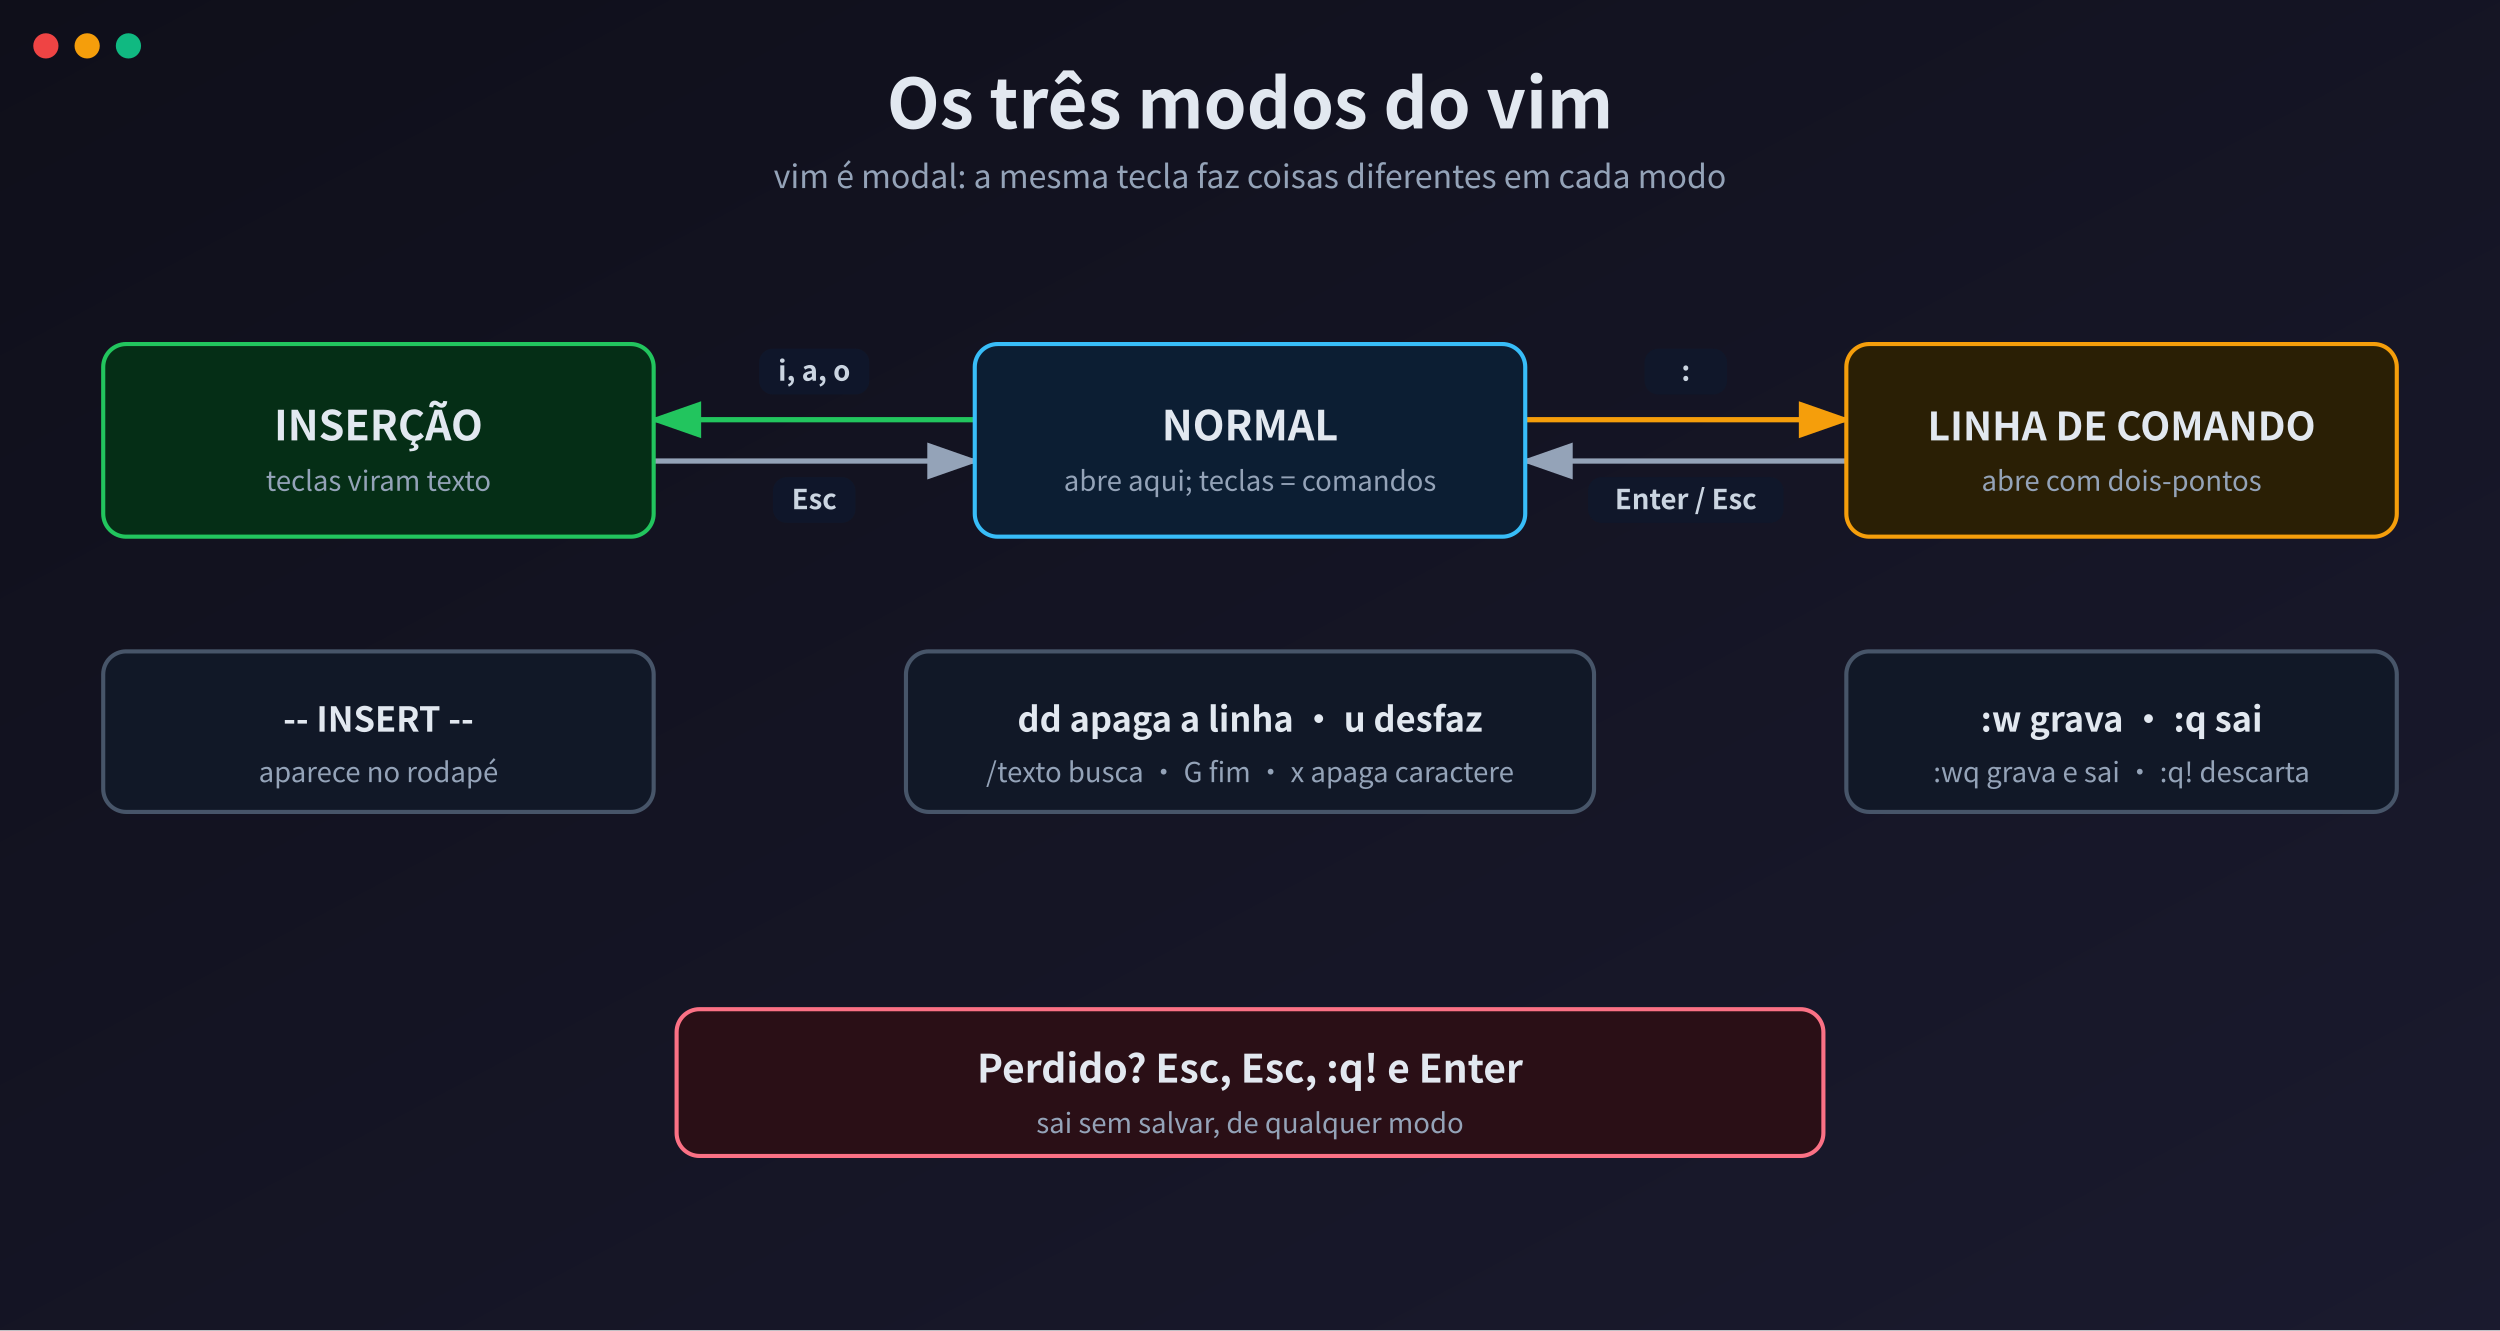
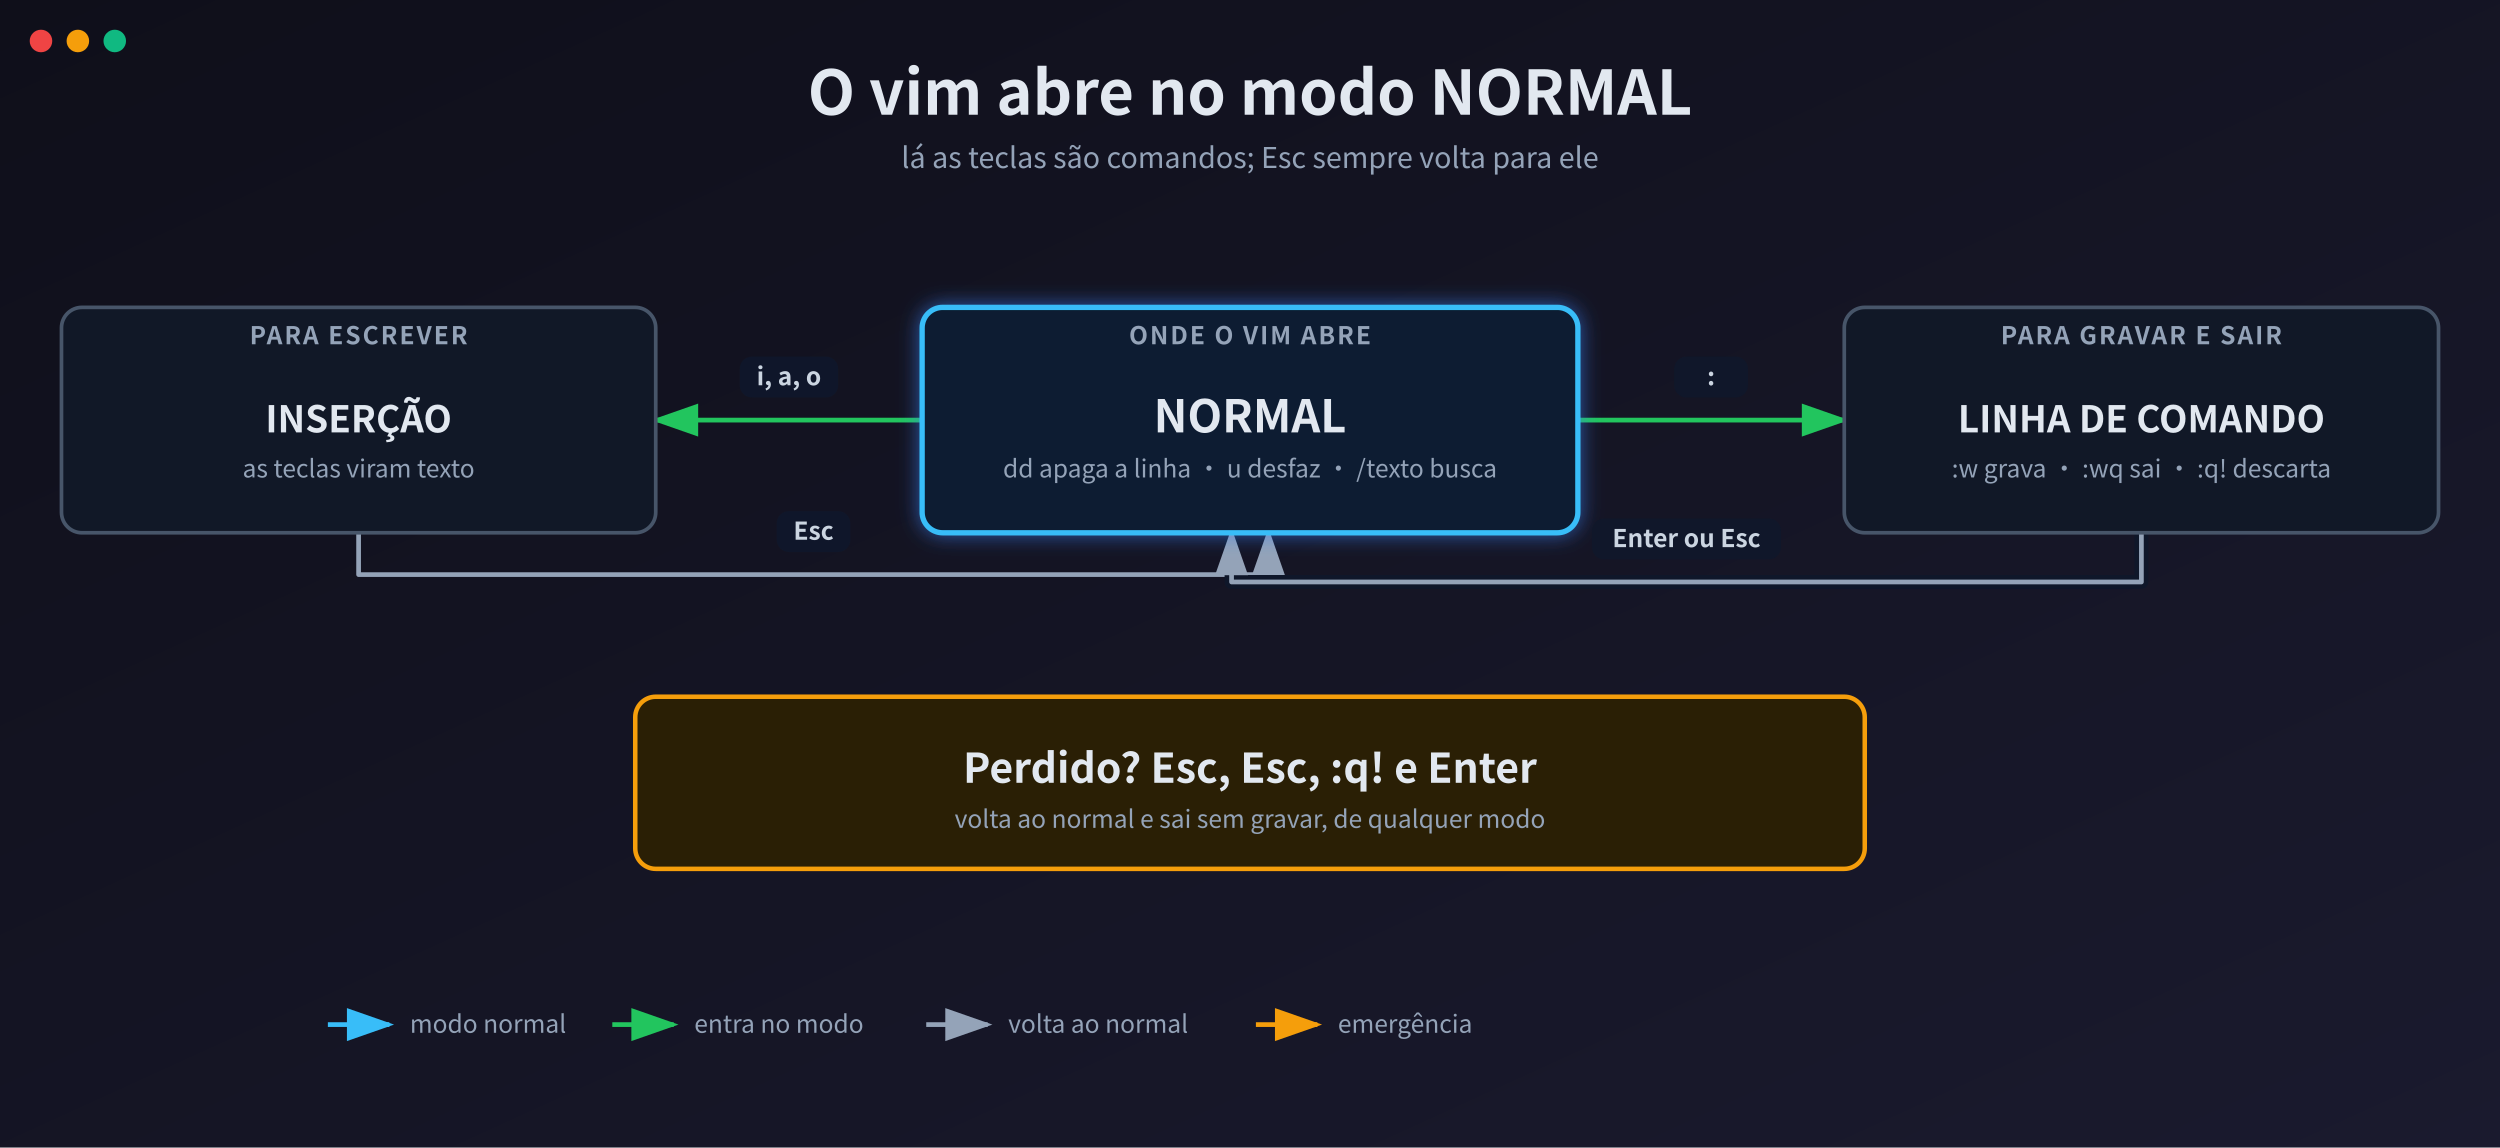
- <svg xmlns="http://www.w3.org/2000/svg" viewBox="0 0 1090 580" width="1090" height="580" data-generator="fireworks-tech-graph" data-schema-version="1" data-text-metrics="heuristic-v1" data-style-id="2" data-visual-theme="Dark Terminal" data-diagram-type="architecture" data-motion-scene="" data-semantic-profile="generic" data-semantic-valid="true" data-quality-profile="showcase" data-max-bends-per-edge="2" data-max-total-bends="8" data-max-route-stretch="1.35" data-max-bridged-crossings="0" data-min-node-gap="40.0" data-min-container-gutter="20.0" data-min-label-clearance="4.0" data-min-segment-length="16.0">
+ <svg xmlns="http://www.w3.org/2000/svg" viewBox="0 0 1220 560" width="1220" height="560" data-generator="fireworks-tech-graph" data-schema-version="1" data-text-metrics="heuristic-v1" data-style-id="2" data-visual-theme="Dark Terminal" data-diagram-type="architecture" data-motion-scene="" data-semantic-profile="generic" data-semantic-valid="true" data-quality-profile="standard" data-max-bends-per-edge="12" data-max-total-bends="100" data-max-route-stretch="5.0" data-max-bridged-crossings="8" data-min-node-gap="0.0" data-min-container-gutter="0.0" data-min-label-clearance="2.0" data-min-segment-length="0.0">
  <defs>
    <marker id="arrowA" markerWidth="10" markerHeight="7" refX="9" refY="3.5" orient="auto">
      <polygon points="0 0, 10 3.5, 0 7" fill="#a855f7" />
    </marker>
    <marker id="arrowB" markerWidth="10" markerHeight="7" refX="9" refY="3.5" orient="auto">
      <polygon points="0 0, 10 3.5, 0 7" fill="#22c55e" />
    </marker>
    <marker id="arrowC" markerWidth="10" markerHeight="7" refX="9" refY="3.5" orient="auto">
      <polygon points="0 0, 10 3.5, 0 7" fill="#38bdf8" />
    </marker>
    <marker id="arrowE" markerWidth="10" markerHeight="7" refX="9" refY="3.5" orient="auto">
      <polygon points="0 0, 10 3.5, 0 7" fill="#fb7185" />
    </marker>
    <marker id="arrowF" markerWidth="10" markerHeight="7" refX="9" refY="3.5" orient="auto">
      <polygon points="0 0, 10 3.5, 0 7" fill="#f59e0b" />
    </marker>
    <marker id="arrowG" markerWidth="10" markerHeight="7" refX="9" refY="3.5" orient="auto">
      <polygon points="0 0, 10 3.5, 0 7" fill="#f97316" />
    </marker>
    <marker id="arrowH" markerWidth="10" markerHeight="7" refX="9" refY="3.5" orient="auto">
      <polygon points="0 0, 10 3.5, 0 7" fill="#94a3b8" />
    </marker>
    <linearGradient id="terminalGradient" x1="0%" y1="0%" x2="100%" y2="100%">
      <stop offset="0%" stop-color="#0f0f1a" />
      <stop offset="100%" stop-color="#1a1a2e" />
    </linearGradient>
    <filter id="glowBlue" x="-30%" y="-30%" width="160%" height="160%">
      <feDropShadow dx="0" dy="0" stdDeviation="5" flood-color="#3b82f6" flood-opacity="0.65" />
    </filter>
    <filter id="glowPurple" x="-30%" y="-30%" width="160%" height="160%">
      <feDropShadow dx="0" dy="0" stdDeviation="5" flood-color="#a855f7" flood-opacity="0.72" />
    </filter>
    <filter id="glowGreen" x="-30%" y="-30%" width="160%" height="160%">
      <feDropShadow dx="0" dy="0" stdDeviation="5" flood-color="#22c55e" flood-opacity="0.62" />
    </filter>
    <filter id="glowOrange" x="-30%" y="-30%" width="160%" height="160%">
      <feDropShadow dx="0" dy="0" stdDeviation="5" flood-color="#f97316" flood-opacity="0.62" />
    </filter>
    <style>
    text { font-family: 'SF Mono', 'Fira Code', Menlo, 'Noto Sans CJK SC', 'Microsoft YaHei', 'SimHei', monospace; }
    .title { font-size: 30px; font-weight: 700; fill: #e2e8f0; }
    .subtitle { font-size: 14px; font-weight: 500; fill: #94a3b8; }
    .section { font-size: 13px; font-weight: 700; fill: #38bdf8; letter-spacing: 1.4px; }
    .section-sub { font-size: 12px; font-weight: 500; fill: #94a3b8; }
    .node-title { font-weight: 700; fill: #e2e8f0; }
    .node-sub { font-weight: 500; fill: #94a3b8; }
    .node-type { font-size: 12px; font-weight: 700; fill: #94a3b8; letter-spacing: 0.08em; }
    .arrow-label { font-size: 12px; font-weight: 600; fill: #cbd5e1; }
    .legend { font-size: 12px; font-weight: 500; fill: #94a3b8; }
    .footnote { font-size: 12px; font-weight: 500; fill: #94a3b8; }
    .metric-label { font-size: 8.5px; font-weight: 700; fill: #94a3b8; text-transform: uppercase; }
    .metric-value { font-size: 9.5px; font-weight: 700; fill: #e2e8f0; }
    </style>
  </defs>
-   <rect data-graph-role="background" width="1090.0" height="580.0" fill="url(#terminalGradient)" />
+   <rect data-graph-role="background" width="1220.0" height="560.0" fill="url(#terminalGradient)" />
  <circle cx="20.0" cy="20" r="5.5" fill="#ef4444" />
  <circle cx="38.0" cy="20" r="5.5" fill="#f59e0b" />
  <circle cx="56.0" cy="20" r="5.5" fill="#10b981" />
-   <text x="545.0" y="56" text-anchor="middle" class="title">Os três modos do vim</text>
-   <text x="545.0" y="82" text-anchor="middle" class="subtitle">vim é modal: a mesma tecla faz coisas diferentes em cada modo</text>
-   <path id="a-ins" data-graph-role="edge" data-edge-id="a-ins" data-source="normal" data-target="ins" data-edge-kind="flow" data-topic-id="" data-flow="write" data-motion-role="" data-motion-stage="" data-motion-order="" data-protocol="" data-via="" data-critical-path-id="" data-critical-hop="" data-critical-hops="" data-critical="false" data-bends="0" data-route-stretch="1.0" data-bridges="" d="M 425,183 L 285,183" fill="none" stroke="#22c55e" stroke-width="2.3" stroke-linecap="round" stroke-linejoin="round" marker-end="url(#arrowB)" />
-   <path id="b-ins" data-graph-role="edge" data-edge-id="b-ins" data-source="ins" data-target="normal" data-edge-kind="flow" data-topic-id="" data-flow="neutral" data-motion-role="" data-motion-stage="" data-motion-order="" data-protocol="" data-via="" data-critical-path-id="" data-critical-hop="" data-critical-hops="" data-critical="false" data-bends="0" data-route-stretch="1.0" data-bridges="" d="M 285,201 L 425,201" fill="none" stroke="#94a3b8" stroke-width="2.3" stroke-linecap="round" stroke-linejoin="round" marker-end="url(#arrowH)" />
-   <path id="a-cmd" data-graph-role="edge" data-edge-id="a-cmd" data-source="normal" data-target="cmd" data-edge-kind="flow" data-topic-id="" data-flow="async" data-motion-role="" data-motion-stage="" data-motion-order="" data-protocol="" data-via="" data-critical-path-id="" data-critical-hop="" data-critical-hops="" data-critical="false" data-bends="0" data-route-stretch="1.0" data-bridges="" d="M 665,183 L 805,183" fill="none" stroke="#f59e0b" stroke-width="2.3" stroke-linecap="round" stroke-linejoin="round" marker-end="url(#arrowF)" />
-   <path id="b-cmd" data-graph-role="edge" data-edge-id="b-cmd" data-source="cmd" data-target="normal" data-edge-kind="flow" data-topic-id="" data-flow="neutral" data-motion-role="" data-motion-stage="" data-motion-order="" data-protocol="" data-via="" data-critical-path-id="" data-critical-hop="" data-critical-hops="" data-critical="false" data-bends="0" data-route-stretch="1.0" data-bridges="" d="M 805,201 L 665,201" fill="none" stroke="#94a3b8" stroke-width="2.3" stroke-linecap="round" stroke-linejoin="round" marker-end="url(#arrowH)" />
-   <g id="node-ins" data-graph-role="node" data-node-id="ins" data-semantic-role="rect" data-motion-role="" data-motion-stage="" data-motion-order="" data-parent="" data-deployment-id="" data-topic-id="" data-span-id="" data-station-order="" data-status="" data-start-ms="" data-duration-ms="" data-parent-span="" data-graph-bounds="45,150,285,234">
-     <rect x="45.0" y="150.0" width="240.0" height="84.0" rx="10.0" fill="#052e16" stroke="#22c55e" stroke-width="1.8" />
-     <text data-text-role="title" data-full-text="INSERÇÃO" data-text-max-width="216.0" x="165.0" y="192.0" text-anchor="middle" class="node-title" font-size="18.0">INSERÇÃO</text>
-     <text data-text-role="subtitle" data-full-text="teclas viram texto" data-text-max-width="216.0" x="165.0" y="214.0" text-anchor="middle" class="node-sub" font-size="12">teclas viram texto</text>
+   <text x="610.0" y="56" text-anchor="middle" class="title">O vim abre no modo NORMAL</text>
+   <text x="610.0" y="82" text-anchor="middle" class="subtitle">lá as teclas são comandos; Esc sempre volta para ele</text>
+   <path id="to-ins" data-graph-role="edge" data-edge-id="to-ins" data-source="normal" data-target="ins" data-edge-kind="flow" data-topic-id="" data-flow="write" data-motion-role="" data-motion-stage="" data-motion-order="" data-protocol="" data-via="" data-critical-path-id="" data-critical-hop="" data-critical-hops="" data-critical="false" data-bends="0" data-route-stretch="1.0" data-bridges="" d="M 450,205 L 320,205" fill="none" stroke="#22c55e" stroke-width="2.3" stroke-linecap="round" stroke-linejoin="round" marker-end="url(#arrowB)" />
+   <path id="from-ins" data-graph-role="edge" data-edge-id="from-ins" data-source="ins" data-target="normal" data-edge-kind="flow" data-topic-id="" data-flow="neutral" data-motion-role="" data-motion-stage="" data-motion-order="" data-protocol="" data-via="" data-critical-path-id="" data-critical-hop="" data-critical-hops="" data-critical="false" data-bends="2" data-route-stretch="1.092" data-bridges="" d="M 175,260 L 175,280.4 L 619,280.4 L 619,260" fill="none" stroke="#94a3b8" stroke-width="2.3" stroke-linecap="round" stroke-linejoin="round" marker-end="url(#arrowH)" />
+   <path id="to-cmd" data-graph-role="edge" data-edge-id="to-cmd" data-source="normal" data-target="cmd" data-edge-kind="flow" data-topic-id="" data-flow="write" data-motion-role="" data-motion-stage="" data-motion-order="" data-protocol="" data-via="" data-critical-path-id="" data-critical-hop="" data-critical-hops="" data-critical="false" data-bends="0" data-route-stretch="1.0" data-bridges="" d="M 770,205 L 900,205" fill="none" stroke="#22c55e" stroke-width="2.3" stroke-linecap="round" stroke-linejoin="round" marker-end="url(#arrowB)" />
+   <path id="from-cmd-bridge-mask" data-graph-role="bridge-mask" data-owner="from-cmd" d="M 1045,260 L 1045,284 L 601,284 L 601,260" fill="none" stroke="#0f172a" stroke-width="6.8" stroke-linecap="round" stroke-linejoin="round" />
+   <path id="from-cmd" data-graph-role="edge" data-edge-id="from-cmd" data-source="cmd" data-target="normal" data-edge-kind="flow" data-topic-id="" data-flow="neutral" data-motion-role="" data-motion-stage="" data-motion-order="" data-protocol="" data-via="" data-critical-path-id="" data-critical-hop="" data-critical-hops="" data-critical="false" data-bends="2" data-route-stretch="1.108" data-bridges="601,280.4" d="M 1045,260 L 1045,284 L 601,284 L 601,260" fill="none" stroke="#94a3b8" stroke-width="2.3" stroke-linecap="round" stroke-linejoin="round" marker-end="url(#arrowH)" />
+   <g id="node-ins" data-graph-role="node" data-node-id="ins" data-semantic-role="rect" data-motion-role="" data-motion-stage="" data-motion-order="" data-parent="" data-deployment-id="" data-topic-id="" data-span-id="" data-station-order="" data-status="" data-start-ms="" data-duration-ms="" data-parent-span="" data-graph-bounds="30,150,320,260">
+     <rect x="30.0" y="150.0" width="290.0" height="110.0" rx="10.0" fill="#111827" stroke="#475569" stroke-width="1.8" />
+     <text x="175.0" y="168.0" text-anchor="middle" class="node-type">PARA ESCREVER</text>
+     <text data-text-role="title" data-full-text="INSERÇÃO" data-text-max-width="266.0" x="175.0" y="211.0" text-anchor="middle" class="node-title" font-size="18">INSERÇÃO</text>
+     <text data-text-role="subtitle" data-full-text="as teclas viram texto" data-text-max-width="266.0" x="175.0" y="233.0" text-anchor="middle" class="node-sub" font-size="12">as teclas viram texto</text>
  </g>
-   <g id="node-normal" data-graph-role="node" data-node-id="normal" data-semantic-role="rect" data-motion-role="" data-motion-stage="" data-motion-order="" data-parent="" data-deployment-id="" data-topic-id="" data-span-id="" data-station-order="" data-status="" data-start-ms="" data-duration-ms="" data-parent-span="" data-graph-bounds="425,150,665,234">
-     <rect x="425.0" y="150.0" width="240.0" height="84.0" rx="10.0" fill="#0c1e33" stroke="#38bdf8" stroke-width="1.8" />
-     <text data-text-role="title" data-full-text="NORMAL" data-text-max-width="216.0" x="545.0" y="192.0" text-anchor="middle" class="node-title" font-size="18.0">NORMAL</text>
-     <text data-text-role="subtitle" data-full-text="abre aqui; teclas = comandos" data-text-max-width="216.0" x="545.0" y="214.0" text-anchor="middle" class="node-sub" font-size="12">abre aqui; teclas = comandos</text>
+   <g id="node-normal" data-graph-role="node" data-node-id="normal" data-semantic-role="rect" data-motion-role="" data-motion-stage="" data-motion-order="" data-parent="" data-deployment-id="" data-topic-id="" data-span-id="" data-station-order="" data-status="" data-start-ms="" data-duration-ms="" data-parent-span="" data-graph-bounds="450,150,770,260">
+     <rect x="450.0" y="150.0" width="320.0" height="110.0" rx="10.0" fill="#0c1e33" stroke="#38bdf8" stroke-width="2.6" filter="url(#glowBlue)" />
+     <text x="610.0" y="168.0" text-anchor="middle" class="node-type">ONDE O VIM ABRE</text>
+     <text data-text-role="title" data-full-text="NORMAL" data-text-max-width="296.0" x="610.0" y="211.0" text-anchor="middle" class="node-title" font-size="22.0">NORMAL</text>
+     <text data-text-role="subtitle" data-full-text="dd apaga a linha · u desfaz · /texto busca" data-text-max-width="296.0" x="610.0" y="233.0" text-anchor="middle" class="node-sub" font-size="12">dd apaga a linha · u desfaz · /texto busca</text>
  </g>
-   <g id="node-cmd" data-graph-role="node" data-node-id="cmd" data-semantic-role="rect" data-motion-role="" data-motion-stage="" data-motion-order="" data-parent="" data-deployment-id="" data-topic-id="" data-span-id="" data-station-order="" data-status="" data-start-ms="" data-duration-ms="" data-parent-span="" data-graph-bounds="805,150,1045,234">
-     <rect x="805.0" y="150.0" width="240.0" height="84.0" rx="10.0" fill="#2a1f05" stroke="#f59e0b" stroke-width="1.8" />
-     <text data-text-role="title" data-full-text="LINHA DE COMANDO" data-text-max-width="216.0" x="925.0" y="192.0" text-anchor="middle" class="node-title" font-size="17.0">LINHA DE COMANDO</text>
-     <text data-text-role="subtitle" data-full-text="abre com dois-pontos" data-text-max-width="216.0" x="925.0" y="214.0" text-anchor="middle" class="node-sub" font-size="12">abre com dois-pontos</text>
+   <g id="node-cmd" data-graph-role="node" data-node-id="cmd" data-semantic-role="rect" data-motion-role="" data-motion-stage="" data-motion-order="" data-parent="" data-deployment-id="" data-topic-id="" data-span-id="" data-station-order="" data-status="" data-start-ms="" data-duration-ms="" data-parent-span="" data-graph-bounds="900,150,1190,260">
+     <rect x="900.0" y="150.0" width="290.0" height="110.0" rx="10.0" fill="#111827" stroke="#475569" stroke-width="1.8" />
+     <text x="1045.0" y="168.0" text-anchor="middle" class="node-type">PARA GRAVAR E SAIR</text>
+     <text data-text-role="title" data-full-text="LINHA DE COMANDO" data-text-max-width="266.0" x="1045.0" y="211.0" text-anchor="middle" class="node-title" font-size="18">LINHA DE COMANDO</text>
+     <text data-text-role="subtitle" data-full-text=":w grava · :wq sai · :q! descarta" data-text-max-width="266.0" x="1045.0" y="233.0" text-anchor="middle" class="node-sub" font-size="12">:w grava · :wq sai · :q! descarta</text>
  </g>
-   <g id="node-ins-det" data-graph-role="node" data-node-id="ins-det" data-semantic-role="rect" data-motion-role="" data-motion-stage="" data-motion-order="" data-parent="" data-deployment-id="" data-topic-id="" data-span-id="" data-station-order="" data-status="" data-start-ms="" data-duration-ms="" data-parent-span="" data-graph-bounds="45,284,285,354">
-     <rect x="45.0" y="284.0" width="240.0" height="70.0" rx="10.0" fill="#111827" stroke="#475569" stroke-width="1.8" />
-     <text data-text-role="title" data-full-text="-- INSERT --" data-text-max-width="216.0" x="165.0" y="319.0" text-anchor="middle" class="node-title" font-size="15.0">-- INSERT --</text>
-     <text data-text-role="subtitle" data-full-text="aparece no rodapé" data-text-max-width="216.0" x="165.0" y="341.0" text-anchor="middle" class="node-sub" font-size="12">aparece no rodapé</text>
+   <g id="node-perdido" data-graph-role="node" data-node-id="perdido" data-semantic-role="rect" data-motion-role="" data-motion-stage="" data-motion-order="" data-parent="" data-deployment-id="" data-topic-id="" data-span-id="" data-station-order="" data-status="" data-start-ms="" data-duration-ms="" data-parent-span="" data-graph-bounds="310,340,910,424">
+     <rect x="310.0" y="340.0" width="600.0" height="84.0" rx="10.0" fill="#2a1f05" stroke="#f59e0b" stroke-width="2.2" />
+     <text data-text-role="title" data-full-text="Perdido? Esc, Esc, :q! e Enter" data-text-max-width="576.0" x="610.0" y="382.0" text-anchor="middle" class="node-title" font-size="20.0">Perdido? Esc, Esc, :q! e Enter</text>
+     <text data-text-role="subtitle" data-full-text="volta ao normal e sai sem gravar, de qualquer modo" data-text-max-width="576.0" x="610.0" y="404.0" text-anchor="middle" class="node-sub" font-size="12">volta ao normal e sai sem gravar, de qualquer modo</text>
  </g>
-   <g id="node-normal-det" data-graph-role="node" data-node-id="normal-det" data-semantic-role="rect" data-motion-role="" data-motion-stage="" data-motion-order="" data-parent="" data-deployment-id="" data-topic-id="" data-span-id="" data-station-order="" data-status="" data-start-ms="" data-duration-ms="" data-parent-span="" data-graph-bounds="395,284,695,354">
-     <rect x="395.0" y="284.0" width="300.0" height="70.0" rx="10.0" fill="#111827" stroke="#475569" stroke-width="1.8" />
-     <text data-text-role="title" data-full-text="dd apaga a linha · u desfaz" data-text-max-width="276.0" x="545.0" y="319.0" text-anchor="middle" class="node-title" font-size="15.0">dd apaga a linha · u desfaz</text>
-     <text data-text-role="subtitle" data-full-text="/texto busca · G fim · x apaga caractere" data-text-max-width="276.0" x="545.0" y="341.0" text-anchor="middle" class="node-sub" font-size="12">/texto busca · G fim · x apaga caractere</text>
+   <g id="to-ins-label" data-graph-role="label" data-owner="to-ins" data-graph-bounds="360.96,174,409.04,194">
+     <rect x="360.96" y="174.0" width="48.08" height="20" rx="6" fill="#0f172a" opacity="0.92" />
+     <text x="385.0" y="188.0" text-anchor="middle" class="arrow-label">i, a, o</text>
  </g>
-   <g id="node-cmd-det" data-graph-role="node" data-node-id="cmd-det" data-semantic-role="rect" data-motion-role="" data-motion-stage="" data-motion-order="" data-parent="" data-deployment-id="" data-topic-id="" data-span-id="" data-station-order="" data-status="" data-start-ms="" data-duration-ms="" data-parent-span="" data-graph-bounds="805,284,1045,354">
-     <rect x="805.0" y="284.0" width="240.0" height="70.0" rx="10.0" fill="#111827" stroke="#475569" stroke-width="1.8" />
-     <text data-text-role="title" data-full-text=":w grava · :q sai" data-text-max-width="216.0" x="925.0" y="319.0" text-anchor="middle" class="node-title" font-size="15.0">:w grava · :q sai</text>
-     <text data-text-role="subtitle" data-full-text=":wq grava e sai · :q! descarta" data-text-max-width="216.0" x="925.0" y="341.0" text-anchor="middle" class="node-sub" font-size="12">:wq grava e sai · :q! descarta</text>
+   <g id="from-ins-label" data-graph-role="label" data-owner="from-ins" data-graph-bounds="379,249.4,415,269.4">
+     <rect x="379.0" y="249.4" width="36.0" height="20" rx="6" fill="#0f172a" opacity="0.92" />
+     <text x="397.0" y="263.4" text-anchor="middle" class="arrow-label">Esc</text>
  </g>
-   <g id="node-perdido" data-graph-role="node" data-node-id="perdido" data-semantic-role="rect" data-motion-role="" data-motion-stage="" data-motion-order="" data-parent="" data-deployment-id="" data-topic-id="" data-span-id="" data-station-order="" data-status="" data-start-ms="" data-duration-ms="" data-parent-span="" data-graph-bounds="295,440,795,504">
-     <rect x="295.0" y="440.0" width="500.0" height="64.0" rx="10.0" fill="#2a0f16" stroke="#fb7185" stroke-width="1.8" />
-     <text data-text-role="title" data-full-text="Perdido?  Esc, Esc, :q!  e Enter" data-text-max-width="476.0" x="545.0" y="472.0" text-anchor="middle" class="node-title" font-size="17.0">Perdido? Esc, Esc, :q! e Enter</text>
-     <text data-text-role="subtitle" data-full-text="sai sem salvar, de qualquer modo" data-text-max-width="476.0" x="545.0" y="494.0" text-anchor="middle" class="node-sub" font-size="12">sai sem salvar, de qualquer modo</text>
+   <g id="to-cmd-label" data-graph-role="label" data-owner="to-cmd" data-graph-bounds="817,174,853,194">
+     <rect x="817.0" y="174.0" width="36.0" height="20" rx="6" fill="#0f172a" opacity="0.92" />
+     <text x="835.0" y="188.0" text-anchor="middle" class="arrow-label">:</text>
  </g>
-   <g id="a-ins-label" data-graph-role="label" data-owner="a-ins" data-graph-bounds="330.96,152,379.04,172">
-     <rect x="330.96" y="152.0" width="48.08" height="20" rx="6" fill="#0f172a" opacity="0.92" />
-     <text x="355.0" y="166.0" text-anchor="middle" class="arrow-label">i, a, o</text>
+   <g id="from-cmd-label" data-graph-role="label" data-owner="from-cmd" data-graph-bounds="776.88,253,869.12,273">
+     <rect x="776.88" y="253.0" width="92.24" height="20" rx="6" fill="#0f172a" opacity="0.92" />
+     <text x="823.0" y="267.0" text-anchor="middle" class="arrow-label">Enter ou Esc</text>
  </g>
-   <g id="b-ins-label" data-graph-role="label" data-owner="b-ins" data-graph-bounds="337,208,373,228">
-     <rect x="337.0" y="208.0" width="36.0" height="20" rx="6" fill="#0f172a" opacity="0.92" />
-     <text x="355.0" y="222.0" text-anchor="middle" class="arrow-label">Esc</text>
-   </g>
-   <g id="a-cmd-label" data-graph-role="label" data-owner="a-cmd" data-graph-bounds="717,152,753,172">
-     <rect x="717.0" y="152.0" width="36.0" height="20" rx="6" fill="#0f172a" opacity="0.92" />
-     <text x="735.0" y="166.0" text-anchor="middle" class="arrow-label">:</text>
-   </g>
-   <g id="b-cmd-label" data-graph-role="label" data-owner="b-cmd" data-graph-bounds="692.36,208,777.64,228">
-     <rect x="692.36" y="208.0" width="85.28" height="20" rx="6" fill="#0f172a" opacity="0.92" />
-     <text x="735.0" y="222.0" text-anchor="middle" class="arrow-label">Enter / Esc</text>
+   <g id="legend" data-graph-role="legend">
+     <rect id="legend-zone" data-graph-role="reserved" data-reserved-kind="legend" x="150" y="486" width="589.36" height="46" rx="10" fill="none" stroke="none" />
+     <line data-graph-role="decoration" x1="160.0" y1="500.0" x2="190.0" y2="500.0" stroke="#38bdf8" stroke-width="2.3" marker-end="url(#arrowC)" />
+     <text data-graph-role="decoration" x="200.0" y="504.0" class="legend">modo normal</text>
+     <line data-graph-role="decoration" x1="298.8" y1="500.0" x2="328.8" y2="500.0" stroke="#22c55e" stroke-width="2.3" marker-end="url(#arrowB)" />
+     <text data-graph-role="decoration" x="338.8" y="504.0" class="legend">entra no modo</text>
+     <line data-graph-role="decoration" x1="452.0" y1="500.0" x2="482.0" y2="500.0" stroke="#94a3b8" stroke-width="2.3" marker-end="url(#arrowH)" />
+     <text data-graph-role="decoration" x="492.0" y="504.0" class="legend">volta ao normal</text>
+     <line data-graph-role="decoration" x1="612.88" y1="500.0" x2="642.88" y2="500.0" stroke="#f59e0b" stroke-width="2.3" marker-end="url(#arrowF)" />
+     <text data-graph-role="decoration" x="652.88" y="504.0" class="legend">emergência</text>
  </g>
</svg>
